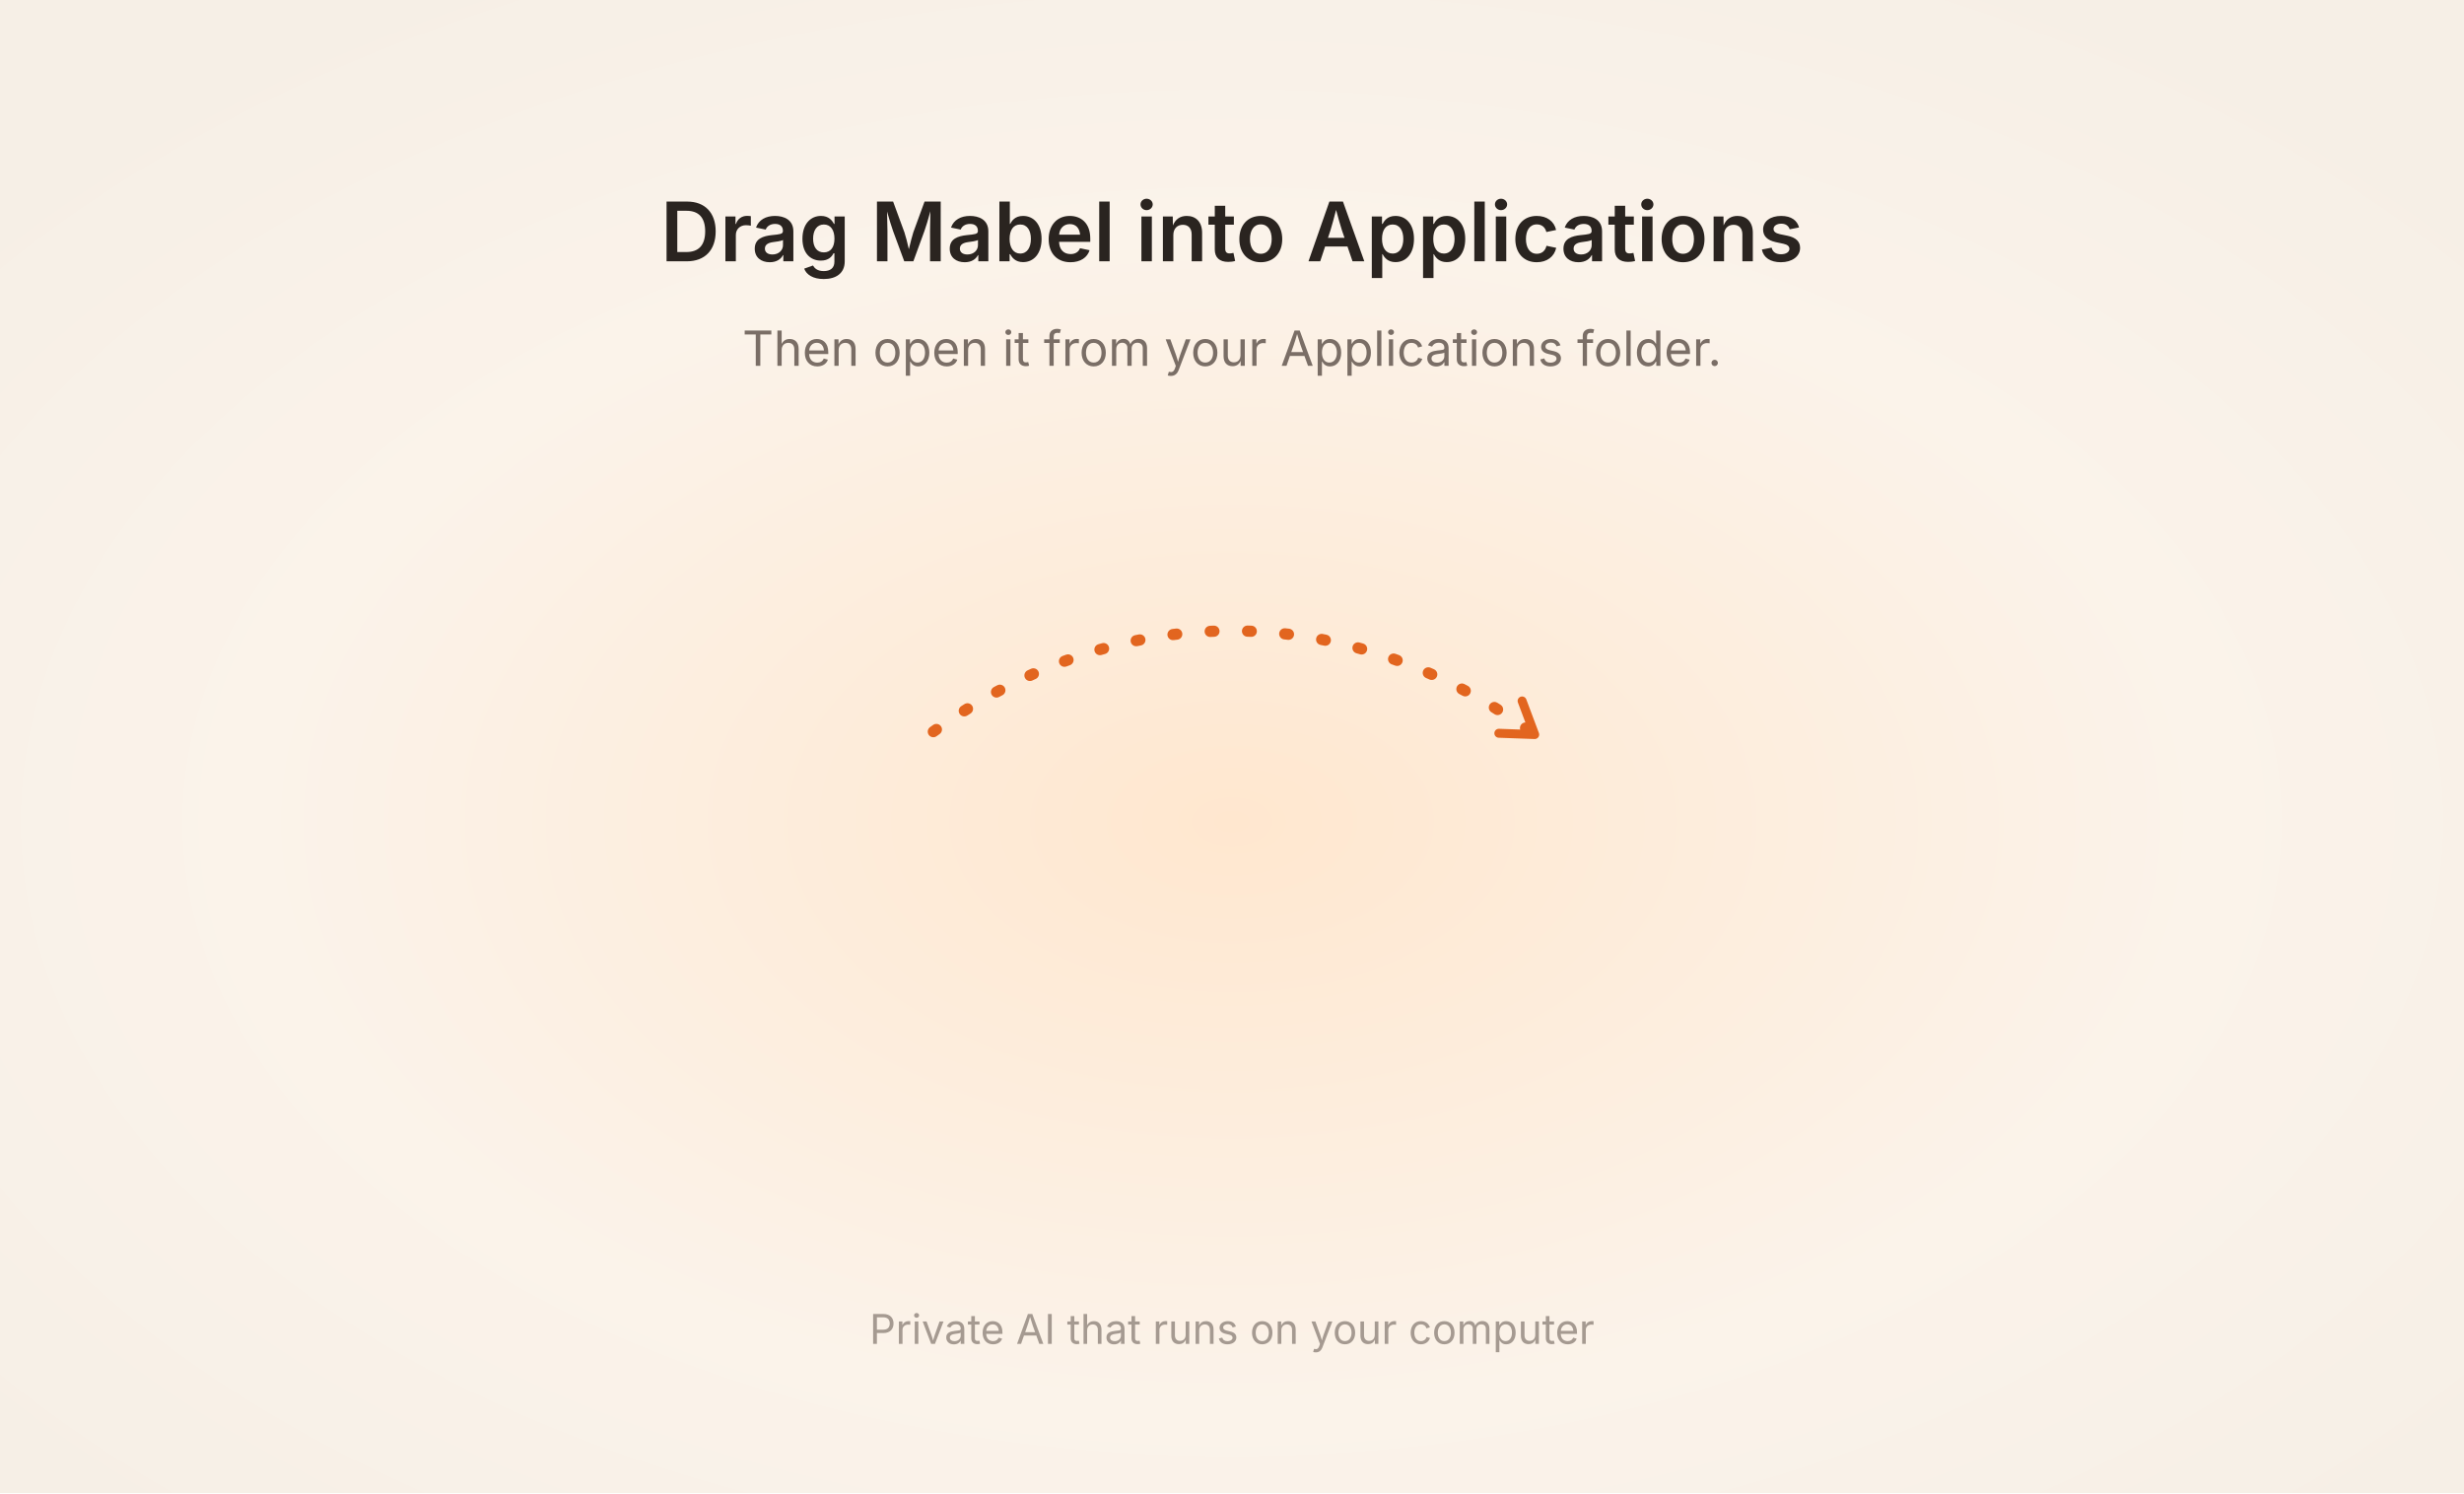
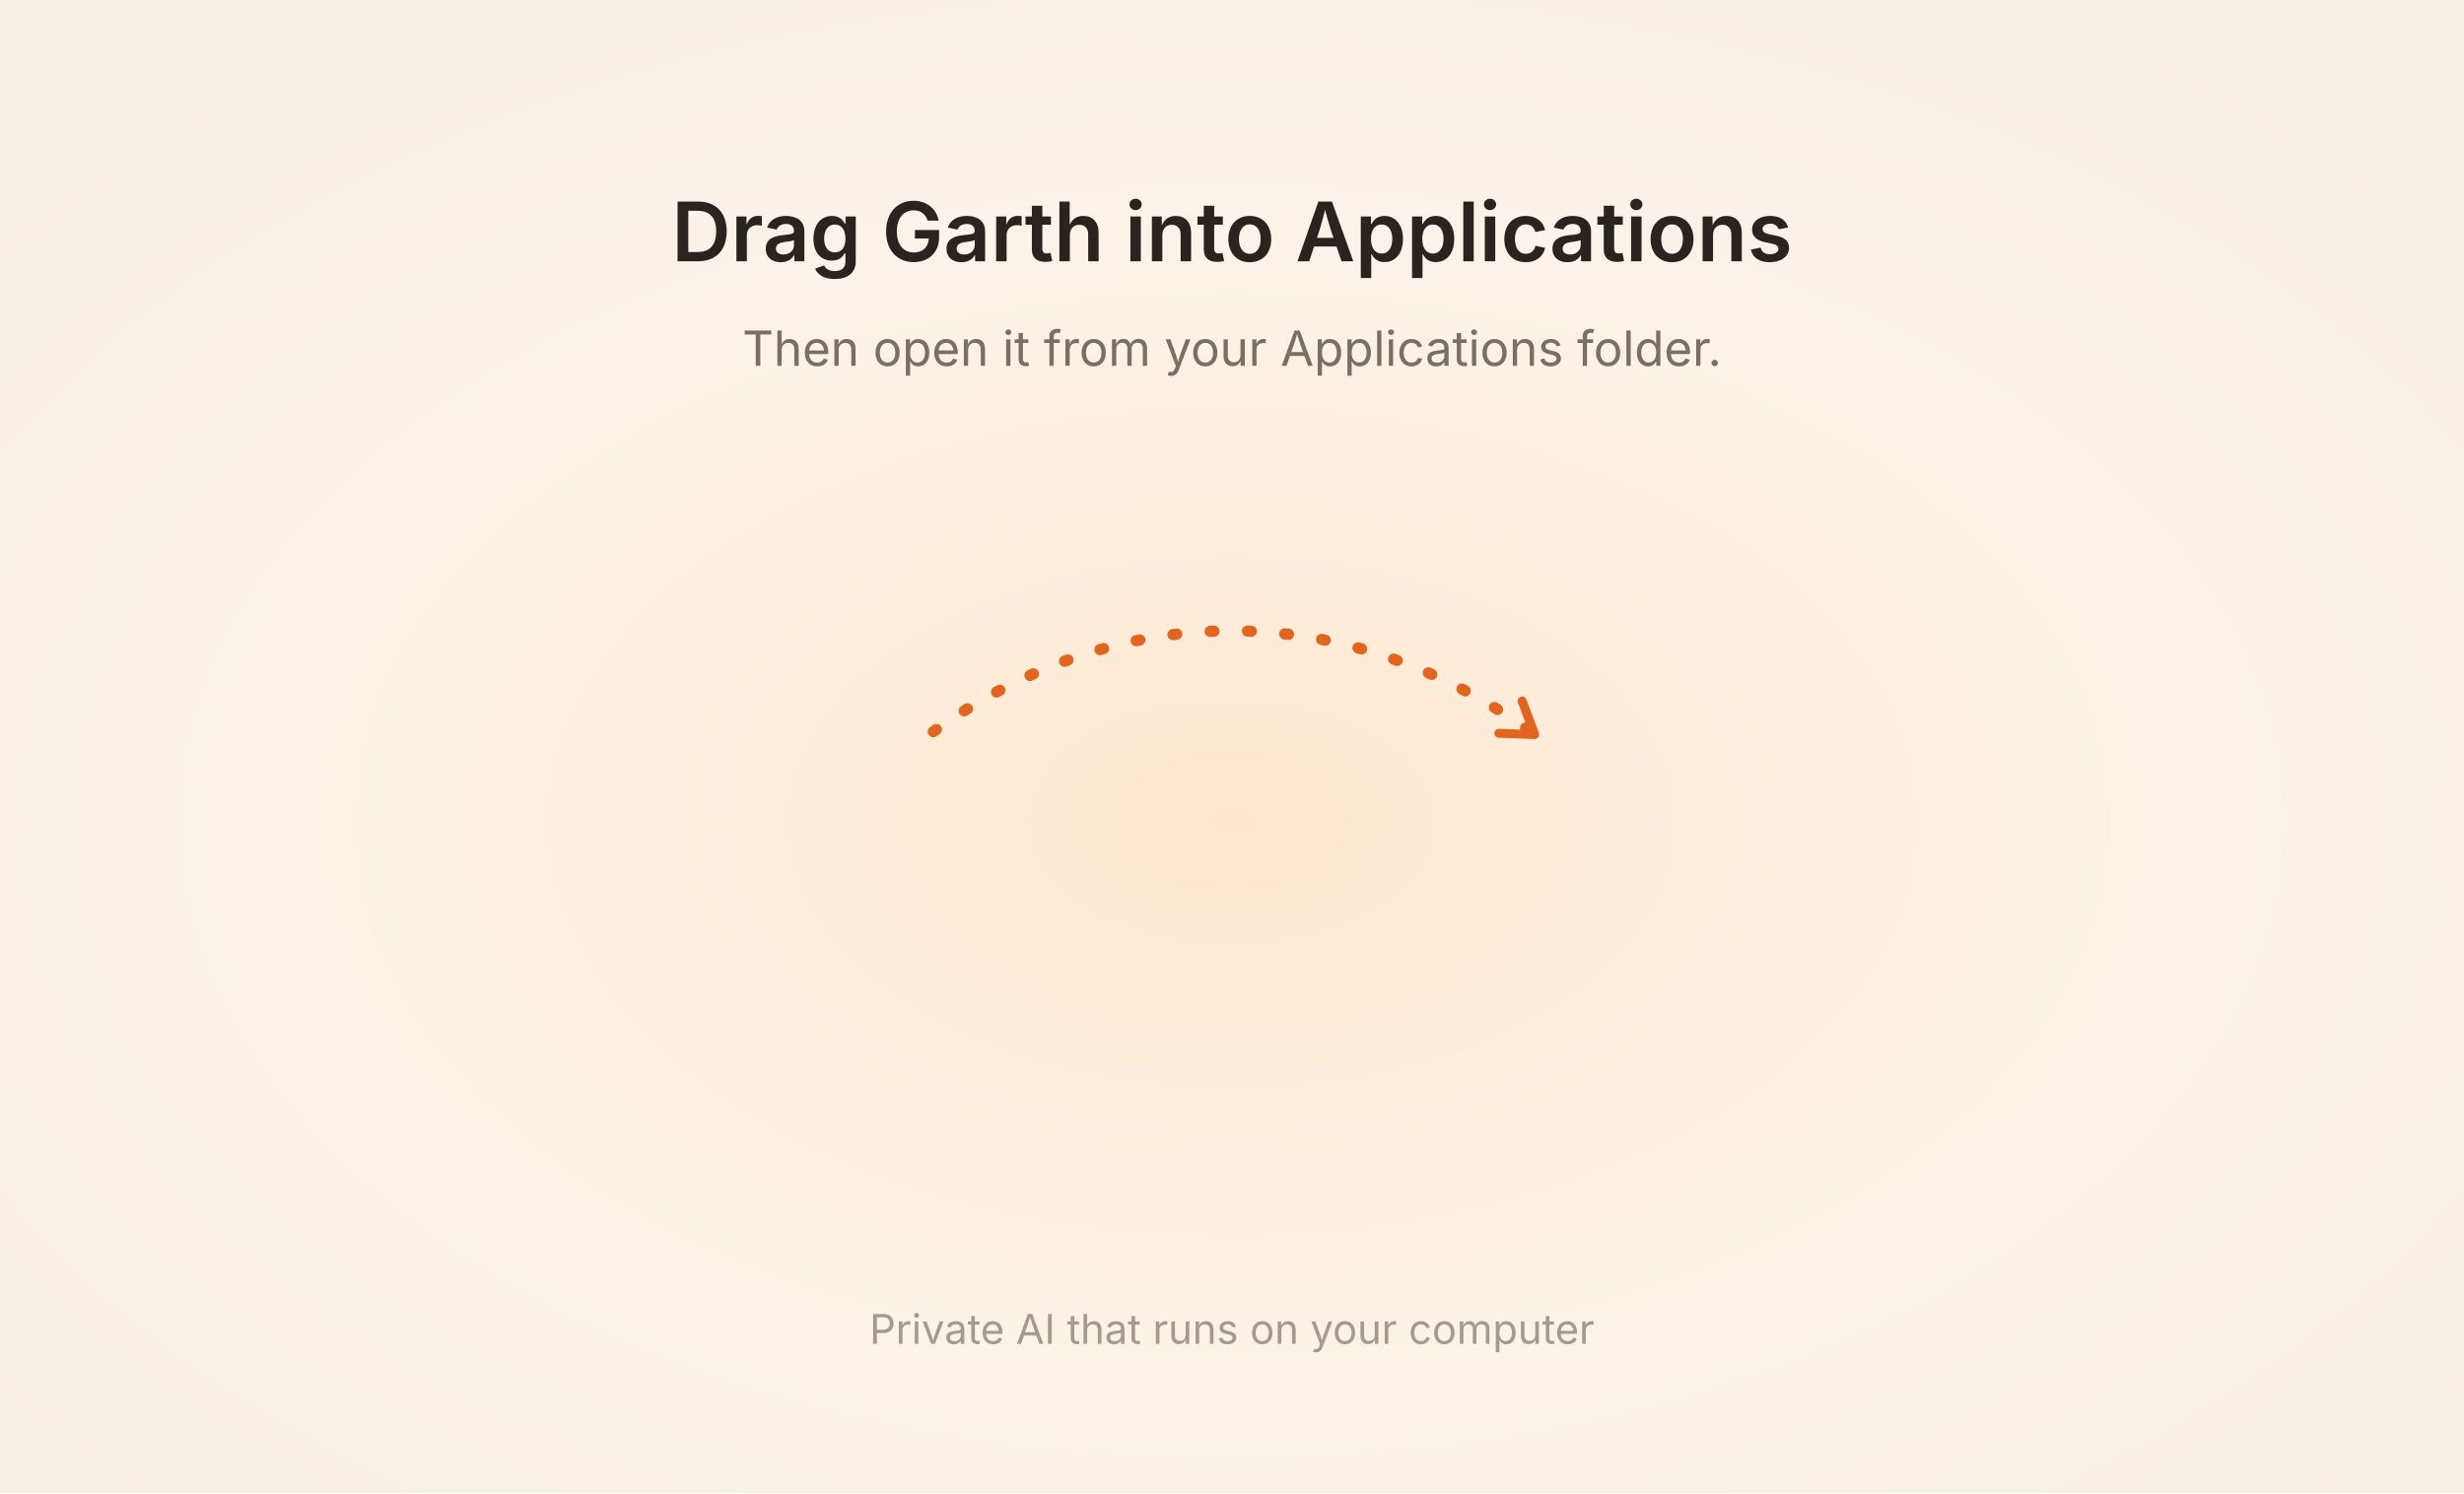
<svg xmlns="http://www.w3.org/2000/svg" width="660" height="400" viewBox="0 0 660 400">
  <defs>
    <radialGradient id="glow" cx="0.5" cy="0.55" r="0.65">
      <stop offset="0" stop-color="#FFE7CF" />
      <stop offset="0.6" stop-color="#FBF3EA" />
      <stop offset="1" stop-color="#F6EFE6" />
    </radialGradient>
    <marker id="head" viewBox="0 0 12 12" refX="7" refY="6" markerWidth="16" markerHeight="16" markerUnits="userSpaceOnUse" orient="auto">
      <path d="M2 2 L8 6 L2 10" fill="none" stroke="#E2651F" stroke-width="1.8" stroke-linecap="round" stroke-linejoin="round" />
    </marker>
  </defs>
  <rect width="660" height="400" fill="url(#glow)" />
-   <text x="330" y="70" text-anchor="middle" font-family="-apple-system, 'SF Pro Display', 'Helvetica Neue', sans-serif" font-size="22" font-weight="600" fill="#2A2420">Drag Mabel into Applications</text>
+   <text x="330" y="70" text-anchor="middle" font-family="-apple-system, 'SF Pro Display', 'Helvetica Neue', sans-serif" font-size="22" font-weight="600" fill="#2A2420">Drag Garth into Applications</text>
  <text x="330" y="98" text-anchor="middle" font-family="-apple-system, 'SF Pro Text', 'Helvetica Neue', sans-serif" font-size="13" fill="#7A6E66">Then open it from your Applications folder.</text>
  <path d="M250 196 C 300 160, 360 160, 410 196" fill="none" stroke="#E2651F" stroke-width="3" stroke-linecap="round" stroke-dasharray="1 9" marker-end="url(#head)" />
  <text x="330" y="360" text-anchor="middle" font-family="-apple-system, 'SF Pro Text', 'Helvetica Neue', sans-serif" font-size="11" fill="#A59A91">Private AI that runs on your computer</text>
</svg>
